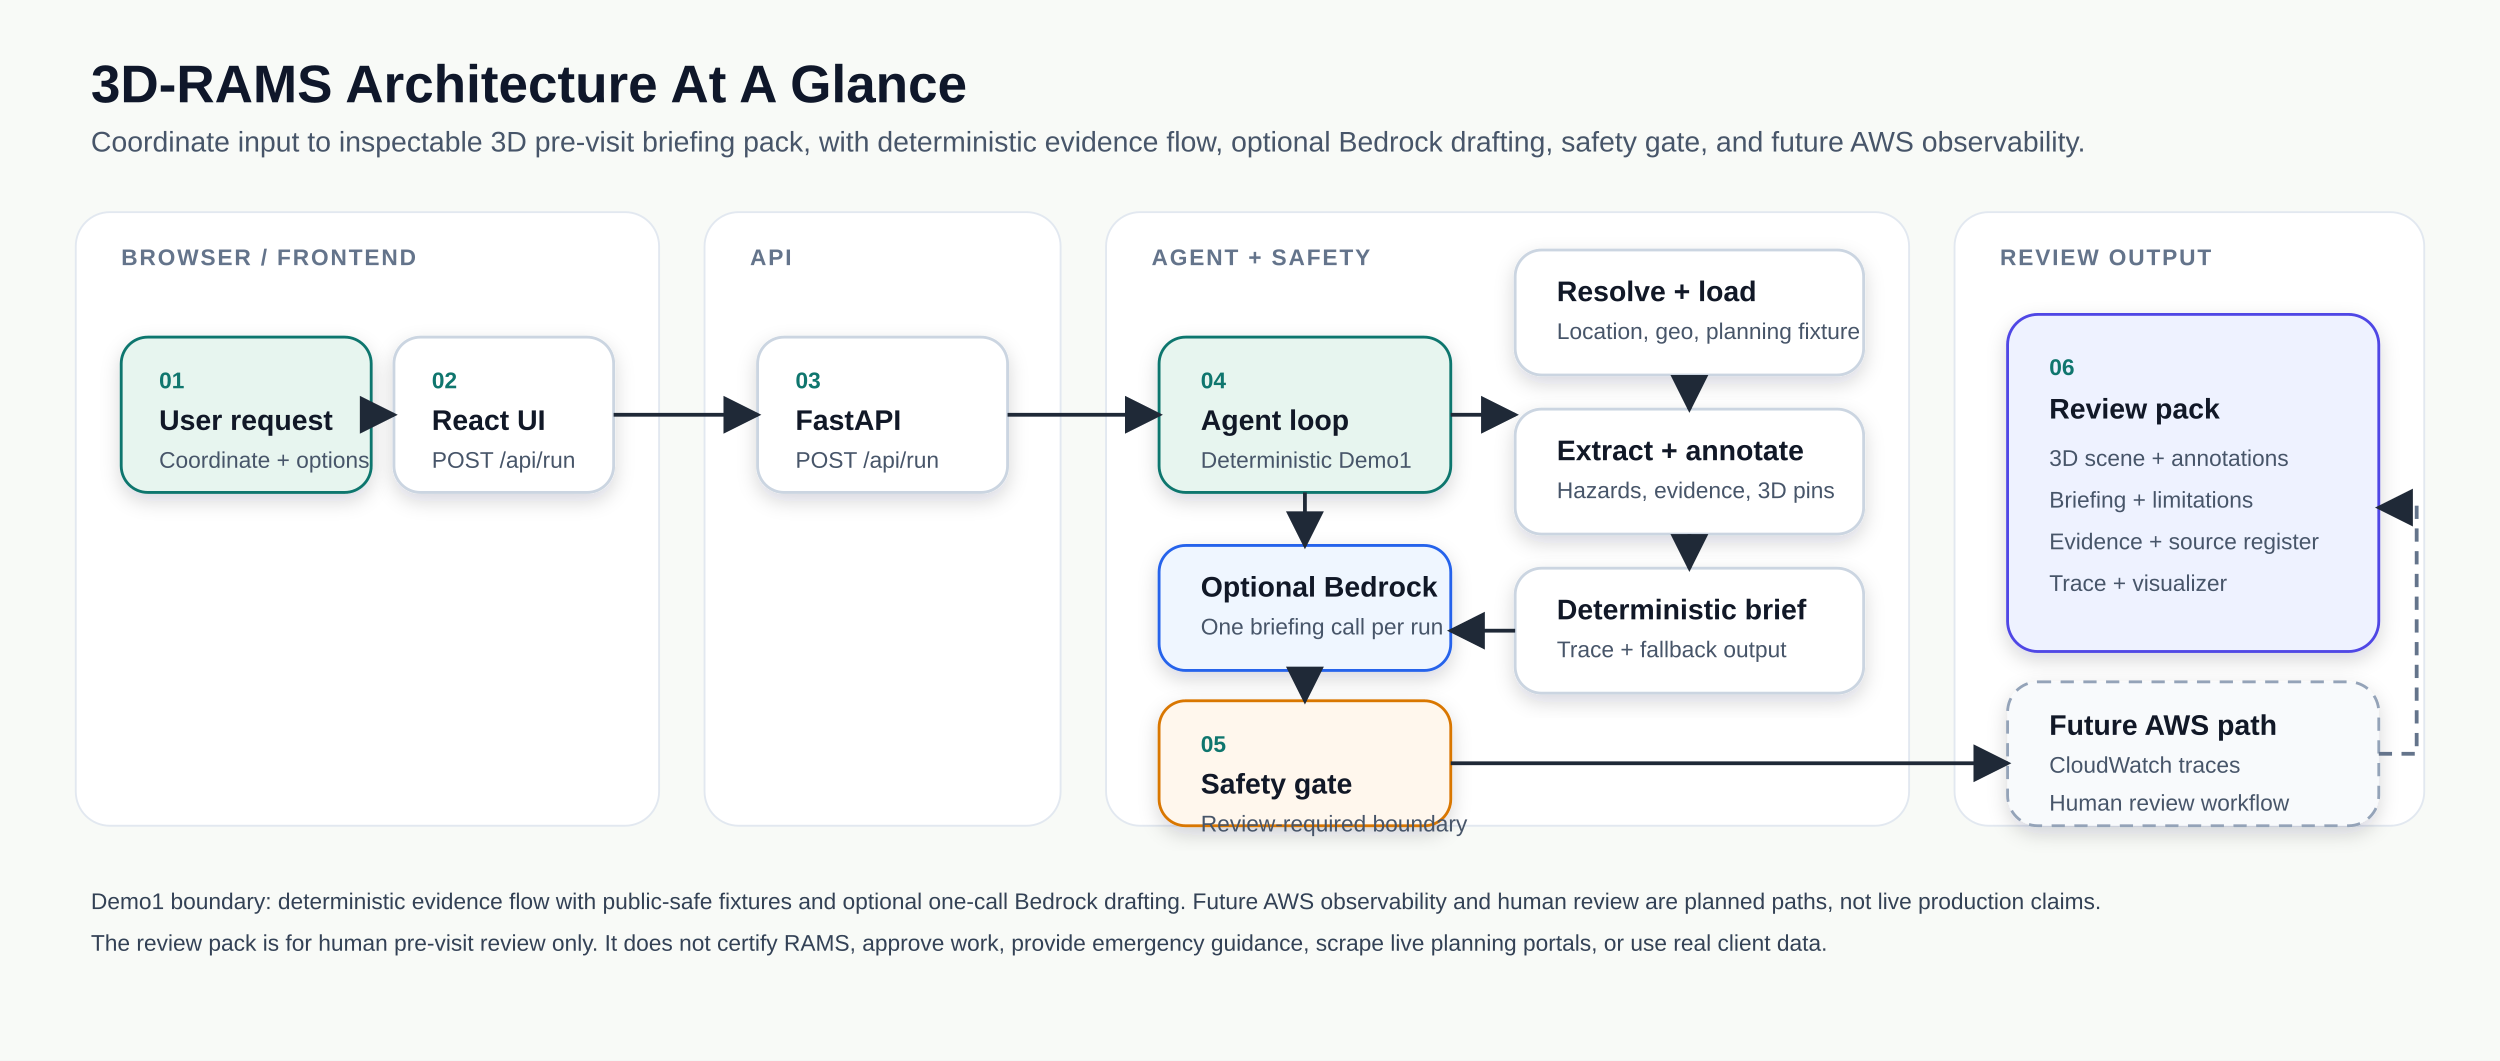
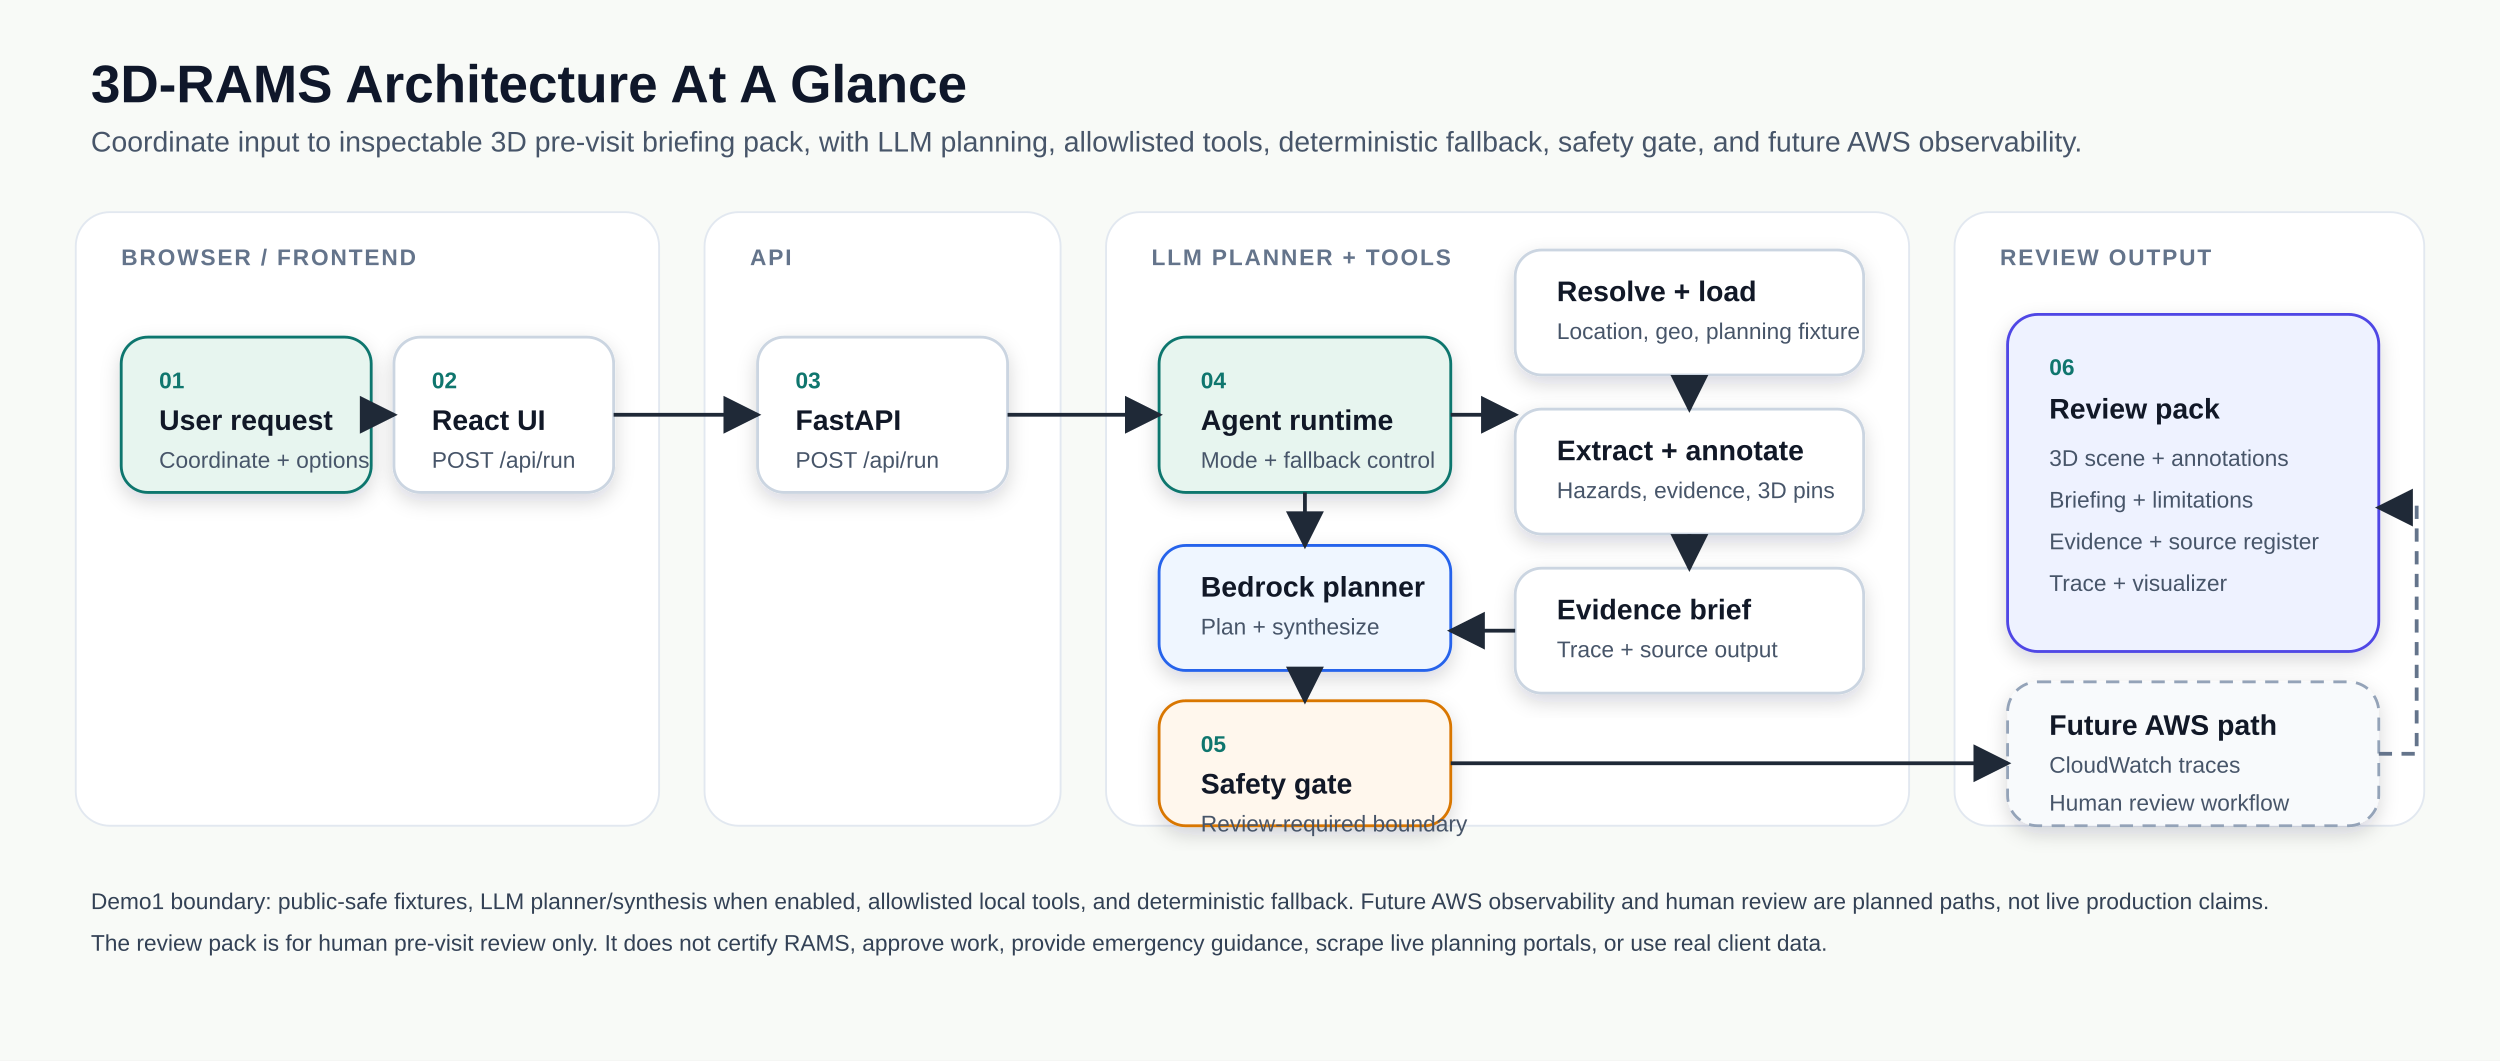
<svg xmlns="http://www.w3.org/2000/svg" width="1320" height="560" viewBox="0 0 1320 560" role="img" aria-labelledby="title desc">
  <defs>
    <marker id="arrow" markerWidth="10" markerHeight="10" refX="9" refY="5" orient="auto" markerUnits="strokeWidth">
      <path d="M 0 0 L 10 5 L 0 10 z" fill="#1f2937" />
    </marker>
    <filter id="shadow" x="-10%" y="-20%" width="120%" height="140%">
      <feDropShadow dx="0" dy="4" stdDeviation="5" flood-color="#0f172a" flood-opacity="0.16" />
    </filter>
    <style>
      .bg { fill: #f8faf7; }
      .title { fill: #0f172a; font: 700 28px Arial, sans-serif; }
      .subtitle { fill: #475569; font: 400 15px Arial, sans-serif; }
      .node { fill: #ffffff; stroke: #cbd5e1; stroke-width: 1.5; filter: url(#shadow); }
      .node-accent { fill: #e7f5ef; stroke: #0f766e; }
      .node-ai { fill: #eff6ff; stroke: #2563eb; }
      .node-safety { fill: #fff7ed; stroke: #d97706; }
      .node-output { fill: #eef2ff; stroke: #4f46e5; }
      .node-future { fill: #f8fafc; stroke: #94a3b8; stroke-dasharray: 7 5; }
      .label { fill: #111827; font: 700 15px Arial, sans-serif; }
      .small { fill: #475569; font: 400 12px Arial, sans-serif; }
      .step { fill: #0f766e; font: 700 12px Arial, sans-serif; }
      .arrow { stroke: #1f2937; stroke-width: 2; fill: none; marker-end: url(#arrow); }
      .arrow-future { stroke: #64748b; stroke-width: 2; fill: none; stroke-dasharray: 7 5; marker-end: url(#arrow); }
      .lane { fill: #ffffff; stroke: #e2e8f0; stroke-width: 1; }
      .lane-title { fill: #64748b; font: 700 12px Arial, sans-serif; letter-spacing: 0.08em; }
      .note { fill: #334155; font: 400 12px Arial, sans-serif; }
    </style>
  </defs>
  <rect class="bg" width="1320" height="560" />
  <text class="title" x="48" y="54">3D-RAMS Architecture At A Glance</text>
-   <text class="subtitle" x="48" y="80">Coordinate input to inspectable 3D pre-visit briefing pack, with deterministic evidence flow, optional Bedrock drafting, safety gate, and future AWS observability.</text>
+   <text class="subtitle" x="48" y="80">Coordinate input to inspectable 3D pre-visit briefing pack, with LLM planning, allowlisted tools, deterministic fallback, safety gate, and future AWS observability.</text>
  <rect class="lane" x="40" y="112" width="308" height="324" rx="18" />
  <rect class="lane" x="372" y="112" width="188" height="324" rx="18" />
  <rect class="lane" x="584" y="112" width="424" height="324" rx="18" />
  <rect class="lane" x="1032" y="112" width="248" height="324" rx="18" />
  <text class="lane-title" x="64" y="140">BROWSER / FRONTEND</text>
  <text class="lane-title" x="396" y="140">API</text>
-   <text class="lane-title" x="608" y="140">AGENT + SAFETY</text>
+   <text class="lane-title" x="608" y="140">LLM PLANNER + TOOLS</text>
  <text class="lane-title" x="1056" y="140">REVIEW OUTPUT</text>
  <rect class="node node-accent" x="64" y="178" width="132" height="82" rx="14" />
  <text class="step" x="84" y="205">01</text>
  <text class="label" x="84" y="227">User request</text>
  <text class="small" x="84" y="247">Coordinate + options</text>
  <rect class="node" x="208" y="178" width="116" height="82" rx="14" />
  <text class="step" x="228" y="205">02</text>
  <text class="label" x="228" y="227">React UI</text>
  <text class="small" x="228" y="247">POST /api/run</text>
  <rect class="node" x="400" y="178" width="132" height="82" rx="14" />
  <text class="step" x="420" y="205">03</text>
  <text class="label" x="420" y="227">FastAPI</text>
  <text class="small" x="420" y="247">POST /api/run</text>
  <rect class="node node-accent" x="612" y="178" width="154" height="82" rx="14" />
  <text class="step" x="634" y="205">04</text>
-   <text class="label" x="634" y="227">Agent loop</text>
-   <text class="small" x="634" y="247">Deterministic Demo1</text>
+   <text class="label" x="634" y="227">Agent runtime</text>
+   <text class="small" x="634" y="247">Mode + fallback control</text>
  <rect class="node" x="800" y="132" width="184" height="66" rx="14" />
  <text class="label" x="822" y="159">Resolve + load</text>
  <text class="small" x="822" y="179">Location, geo, planning fixture</text>
  <rect class="node" x="800" y="216" width="184" height="66" rx="14" />
  <text class="label" x="822" y="243">Extract + annotate</text>
  <text class="small" x="822" y="263">Hazards, evidence, 3D pins</text>
  <rect class="node" x="800" y="300" width="184" height="66" rx="14" />
-   <text class="label" x="822" y="327">Deterministic brief</text>
-   <text class="small" x="822" y="347">Trace + fallback output</text>
+   <text class="label" x="822" y="327">Evidence brief</text>
+   <text class="small" x="822" y="347">Trace + source output</text>
  <rect class="node node-ai" x="612" y="288" width="154" height="66" rx="14" />
-   <text class="label" x="634" y="315">Optional Bedrock</text>
-   <text class="small" x="634" y="335">One briefing call per run</text>
+   <text class="label" x="634" y="315">Bedrock planner</text>
+   <text class="small" x="634" y="335">Plan + synthesize</text>
  <rect class="node node-safety" x="612" y="370" width="154" height="66" rx="14" />
  <text class="step" x="634" y="397">05</text>
  <text class="label" x="634" y="419">Safety gate</text>
  <text class="small" x="634" y="439">Review-required boundary</text>
  <rect class="node node-output" x="1060" y="166" width="196" height="178" rx="16" />
  <text class="step" x="1082" y="198">06</text>
  <text class="label" x="1082" y="221">Review pack</text>
  <text class="small" x="1082" y="246">3D scene + annotations</text>
  <text class="small" x="1082" y="268">Briefing + limitations</text>
  <text class="small" x="1082" y="290">Evidence + source register</text>
  <text class="small" x="1082" y="312">Trace + visualizer</text>
  <rect class="node node-future" x="1060" y="360" width="196" height="76" rx="16" />
  <text class="label" x="1082" y="388">Future AWS path</text>
  <text class="small" x="1082" y="408">CloudWatch traces</text>
  <text class="small" x="1082" y="428">Human review workflow</text>
  <path class="arrow" d="M196 219 H208" />
  <path class="arrow" d="M324 219 H400" />
  <path class="arrow" d="M532 219 H612" />
  <path class="arrow" d="M766 219 H800" />
  <path class="arrow" d="M892 198 V216" />
  <path class="arrow" d="M892 282 V300" />
  <path class="arrow" d="M800 333 H766" />
  <path class="arrow" d="M689 260 V288" />
  <path class="arrow" d="M689 354 V370" />
  <path class="arrow" d="M766 403 H1060" />
  <path class="arrow-future" d="M1256 398 H1276 V268 H1256" />
-   <text class="note" x="48" y="480">Demo1 boundary: deterministic evidence flow with public-safe fixtures and optional one-call Bedrock drafting. Future AWS observability and human review are planned paths, not live production claims.</text>
+   <text class="note" x="48" y="480">Demo1 boundary: public-safe fixtures, LLM planner/synthesis when enabled, allowlisted local tools, and deterministic fallback. Future AWS observability and human review are planned paths, not live production claims.</text>
  <text class="note" x="48" y="502">The review pack is for human pre-visit review only. It does not certify RAMS, approve work, provide emergency guidance, scrape live planning portals, or use real client data.</text>
</svg>
